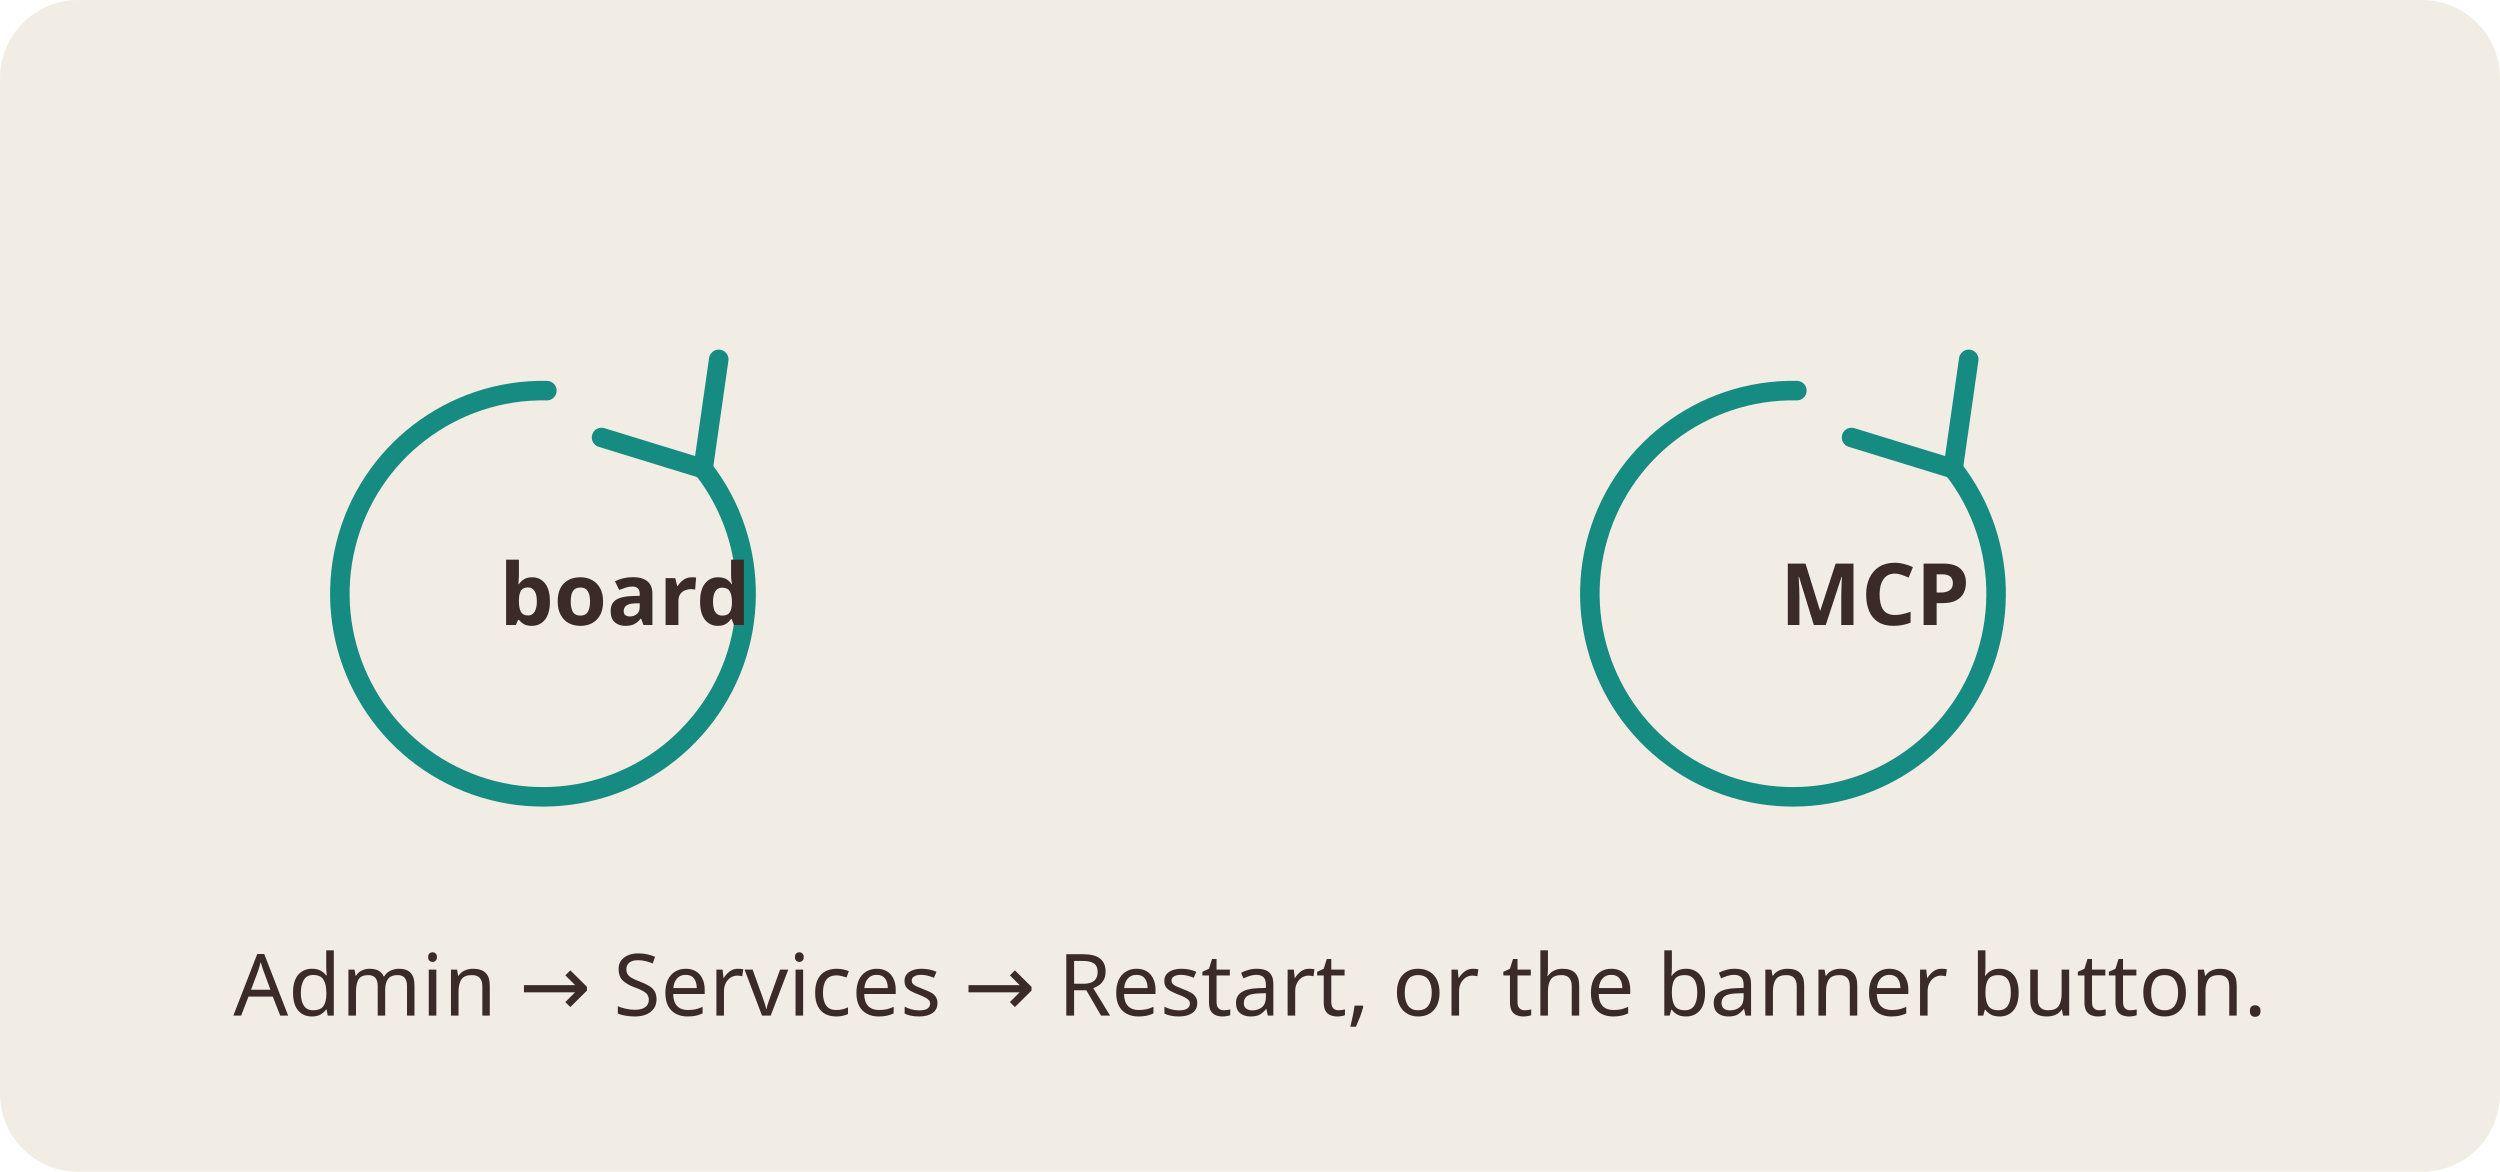
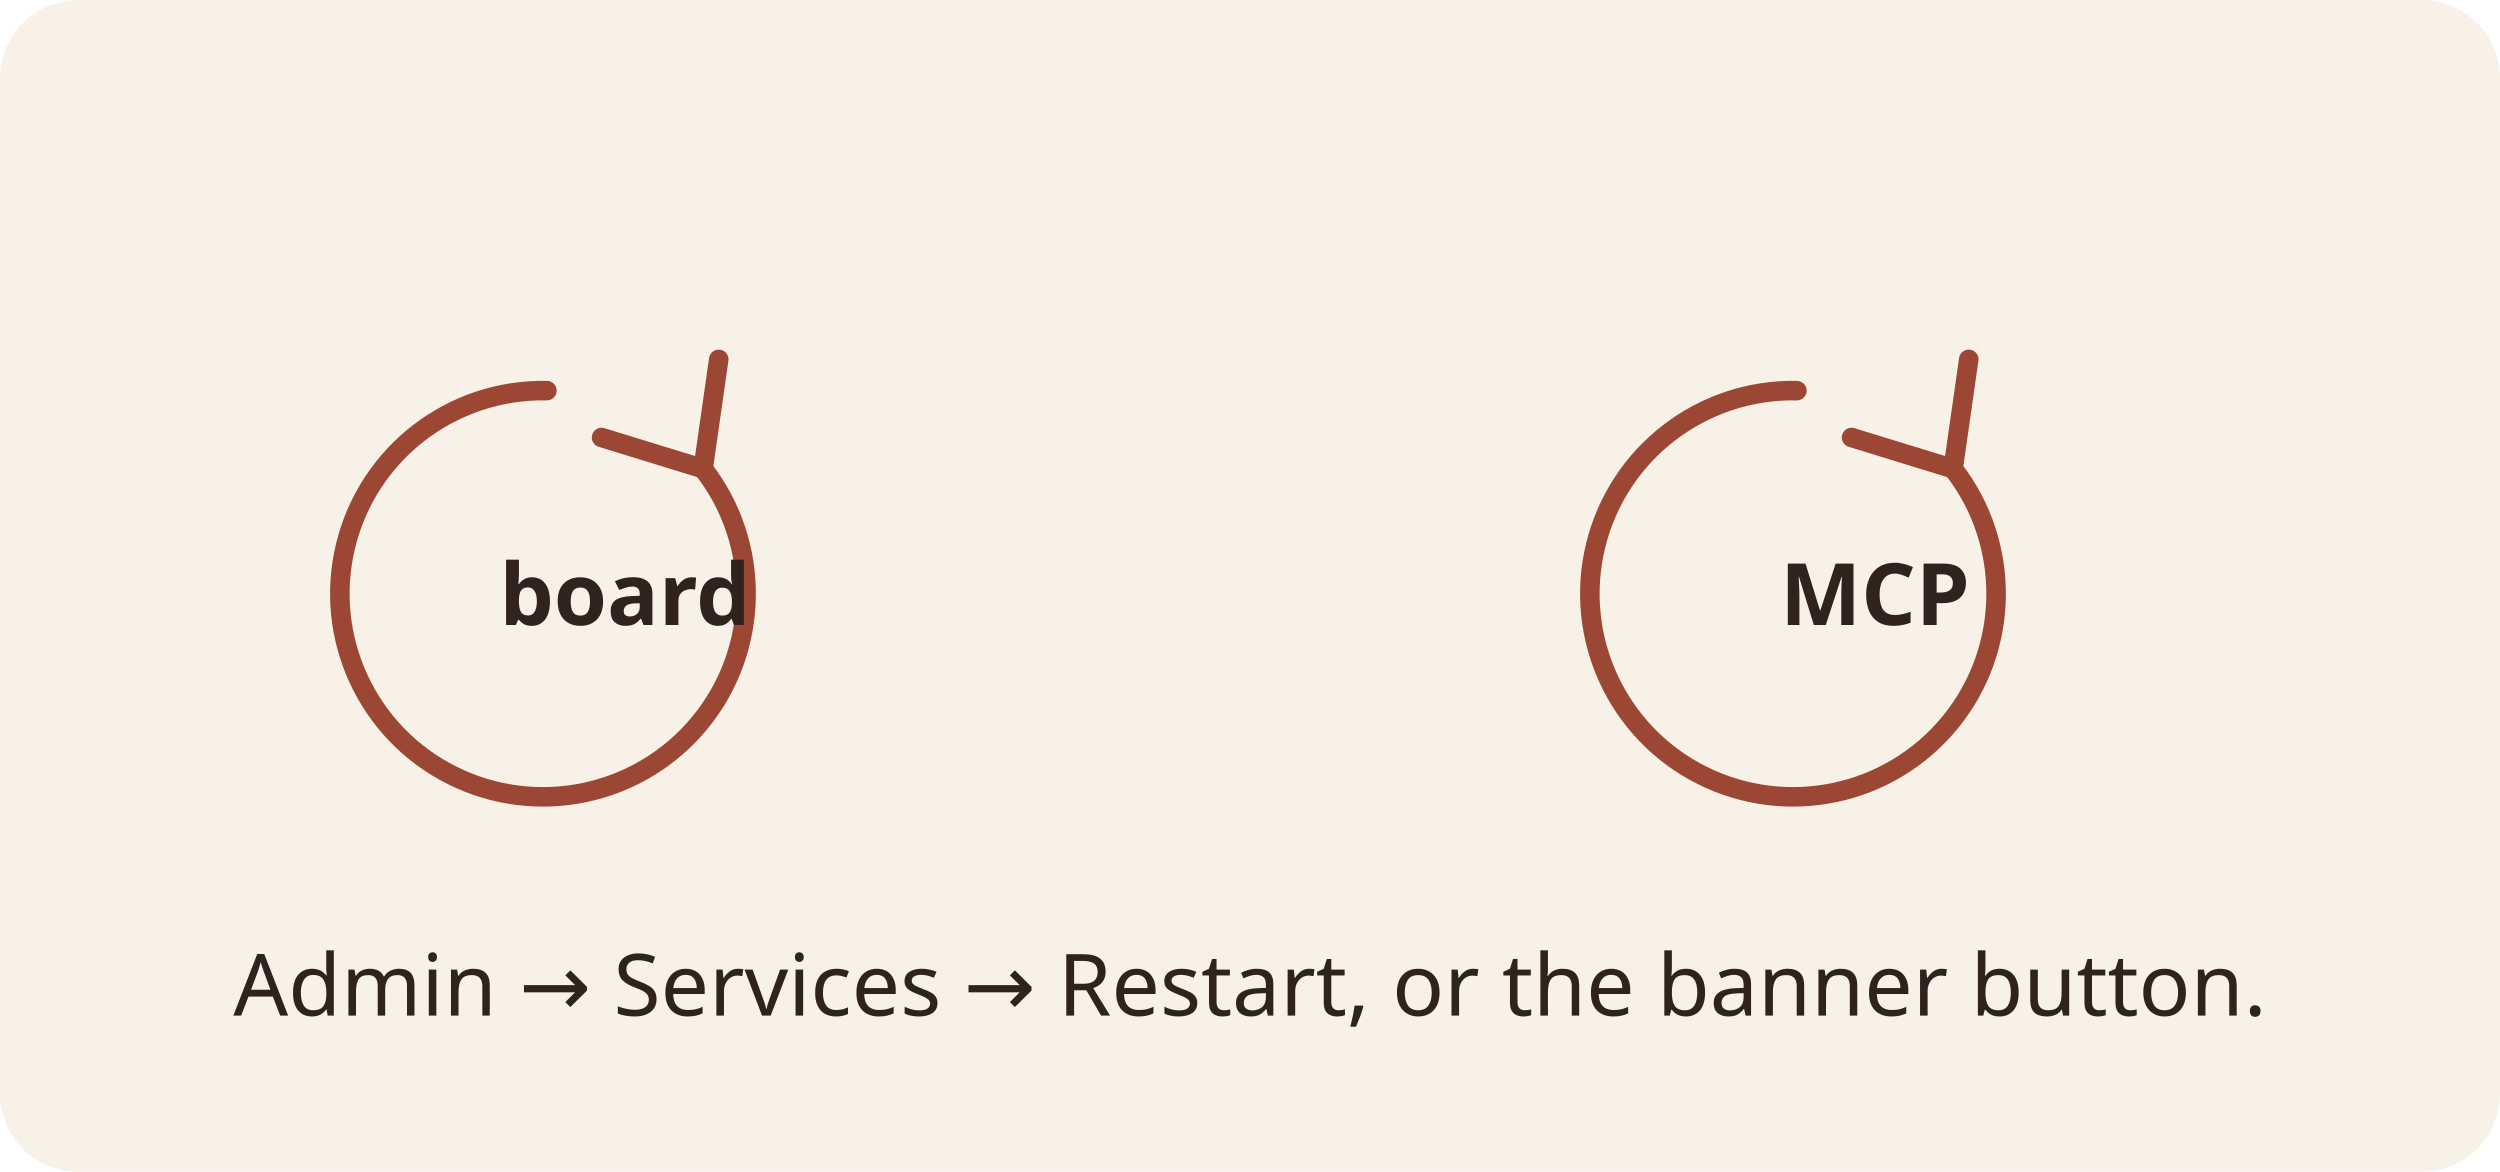
<svg xmlns="http://www.w3.org/2000/svg" viewBox="0 0 320 150" width="320" height="150" font-family="system-ui,Segoe UI,sans-serif" font-size="11" role="img" aria-label="Restart the board and MCP from Services so they start in public mode">
-   <rect width="320" height="150" rx="10" fill="#F2EDE4" />
-   <g fill="none" stroke="#168B82" stroke-width="2.5" stroke-linecap="round">
+   <rect width="320" height="150" rx="10" fill="#F8F1E8" />
+   <g fill="none" stroke="#9B4734" stroke-width="2.5" stroke-linecap="round">
    <path d="M70 50a26 26 0 1 0 20 10" />
    <path d="m92 46-2 14-13-4" />
    <path d="M230 50a26 26 0 1 0 20 10" />
    <path d="m252 46-2 14-13-4" />
  </g>
-   <text x="80" y="80" text-anchor="middle" fill="#3A2B29" font-weight="600">board</text>
-   <text x="240" y="80" text-anchor="middle" fill="#3A2B29" font-weight="600">MCP</text>
-   <text x="160" y="130" text-anchor="middle" fill="#3A2B29">Admin → Services → Restart, or the banner button.</text>
+   <text x="80" y="80" text-anchor="middle" fill="#30231E" font-weight="600">board</text>
+   <text x="240" y="80" text-anchor="middle" fill="#30231E" font-weight="600">MCP</text>
+   <text x="160" y="130" text-anchor="middle" fill="#30231E">Admin → Services → Restart, or the banner button.</text>
</svg>
